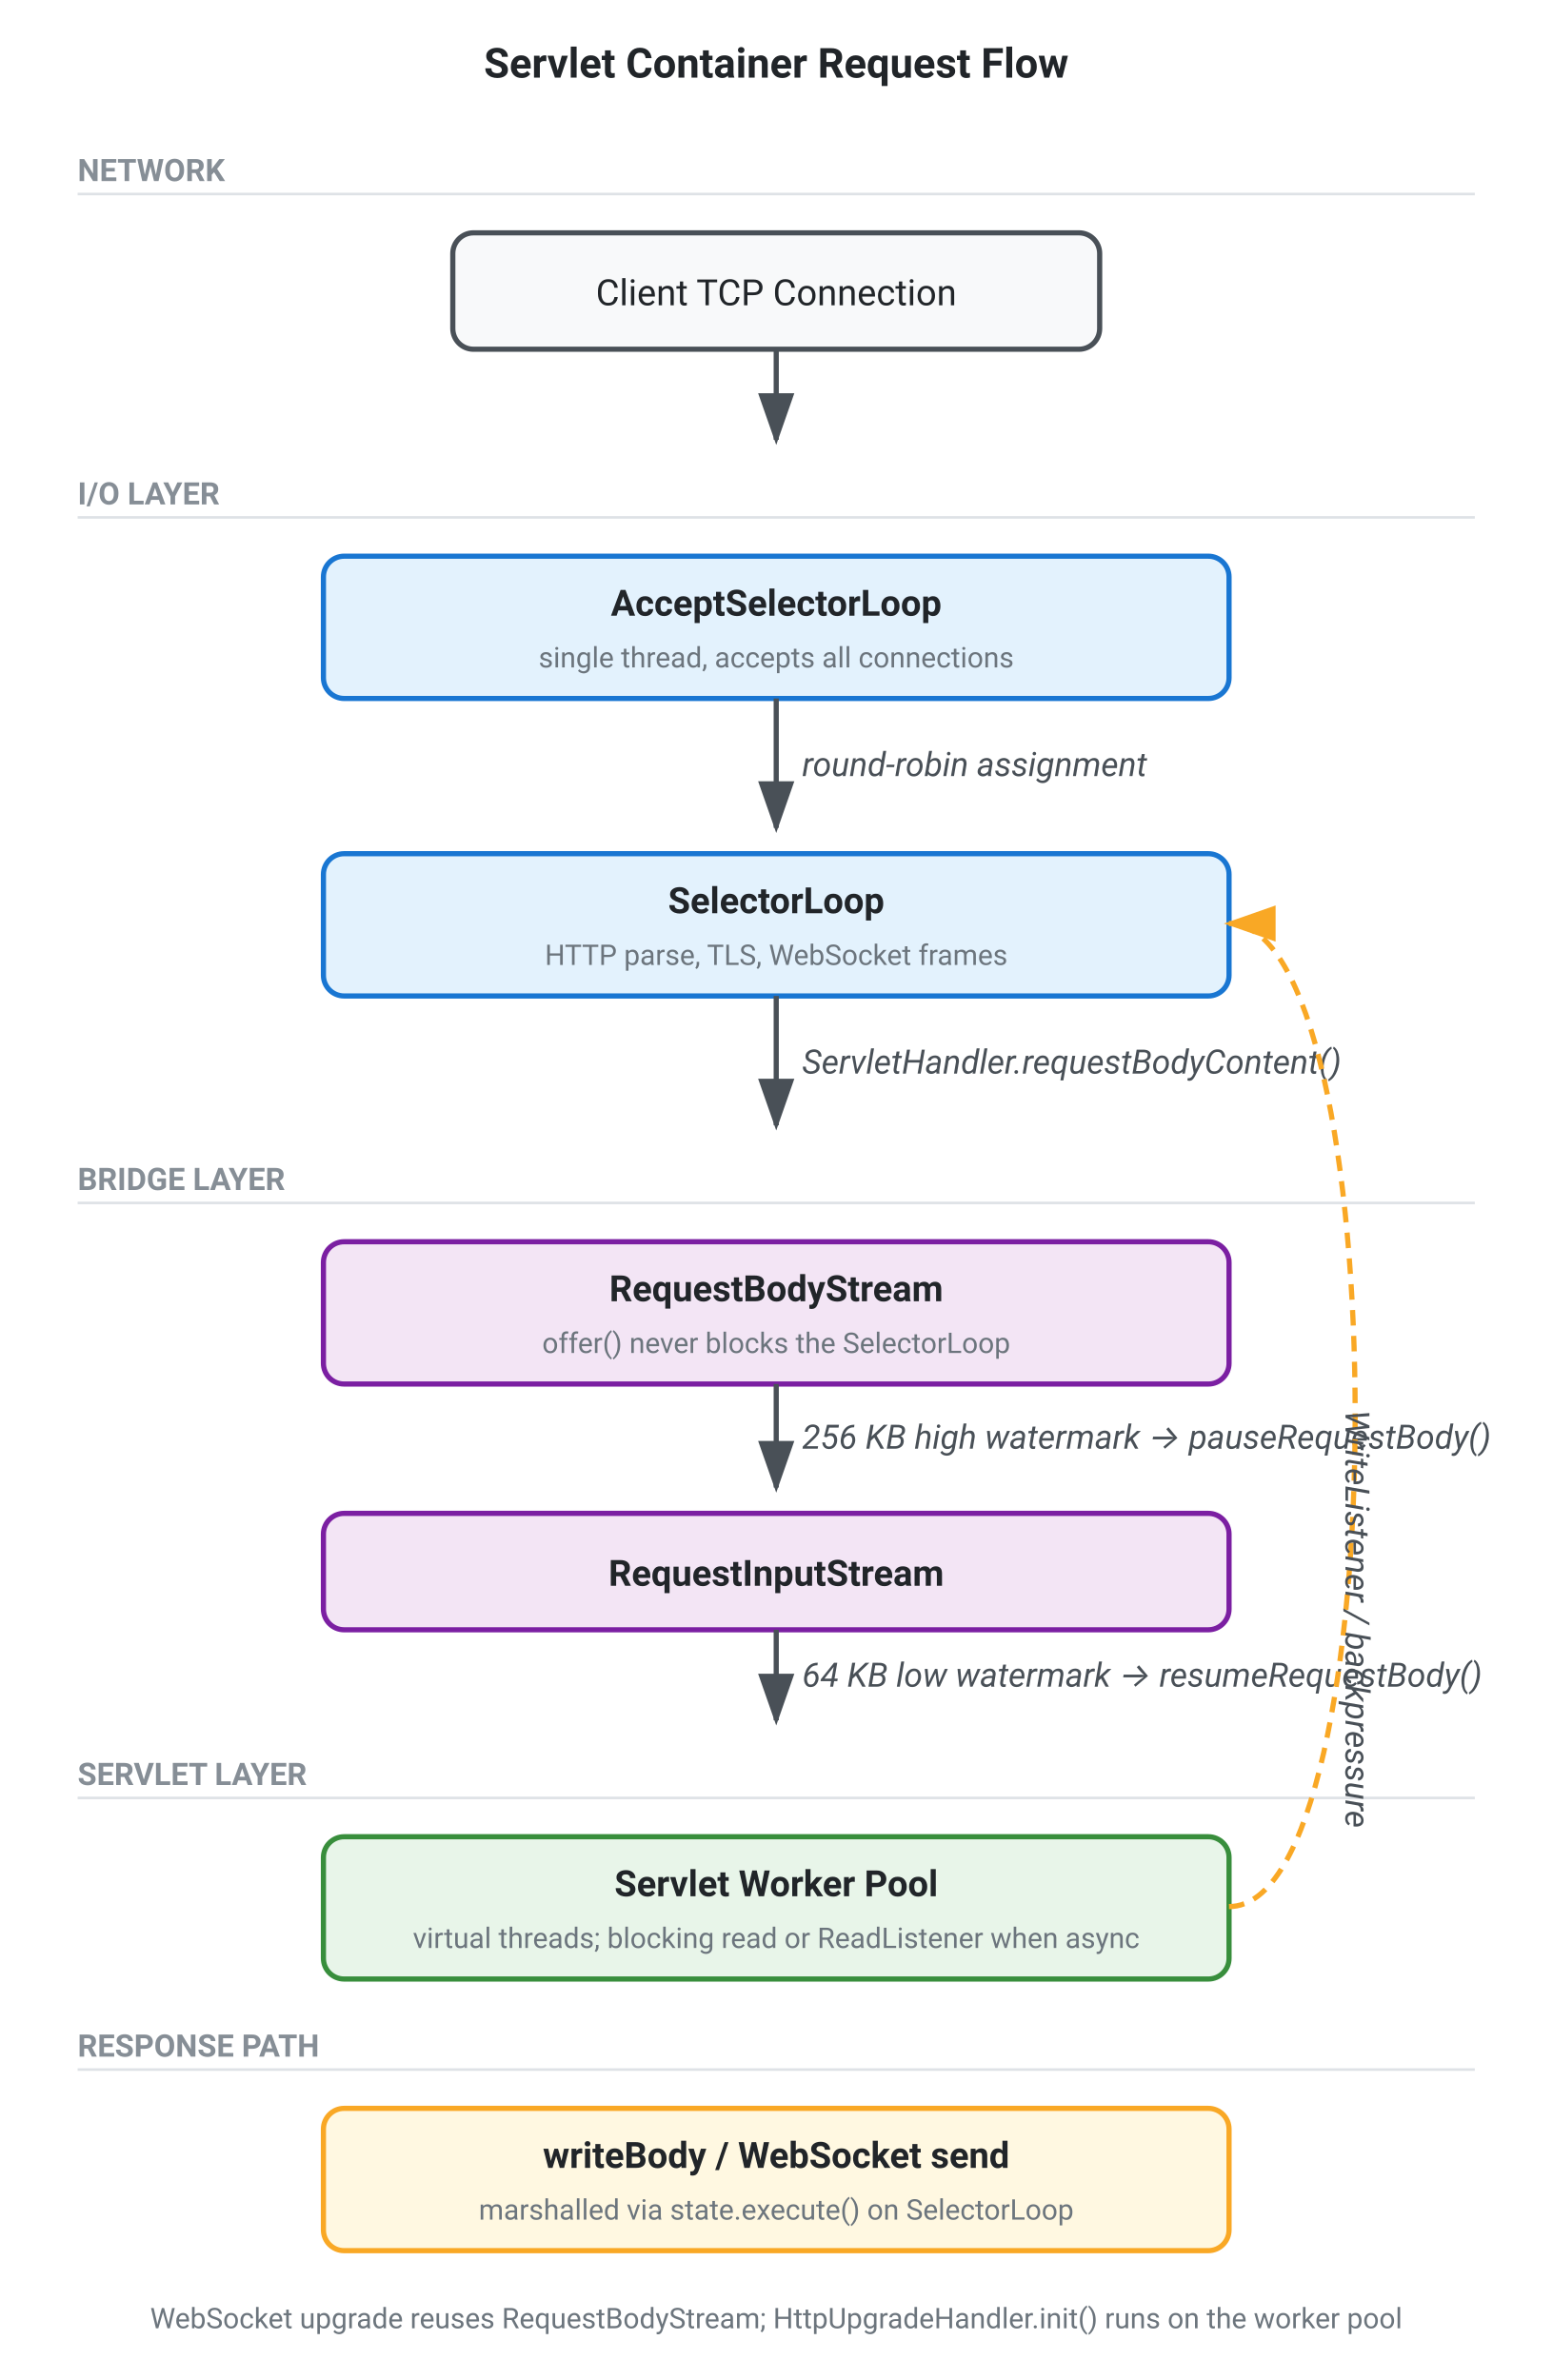
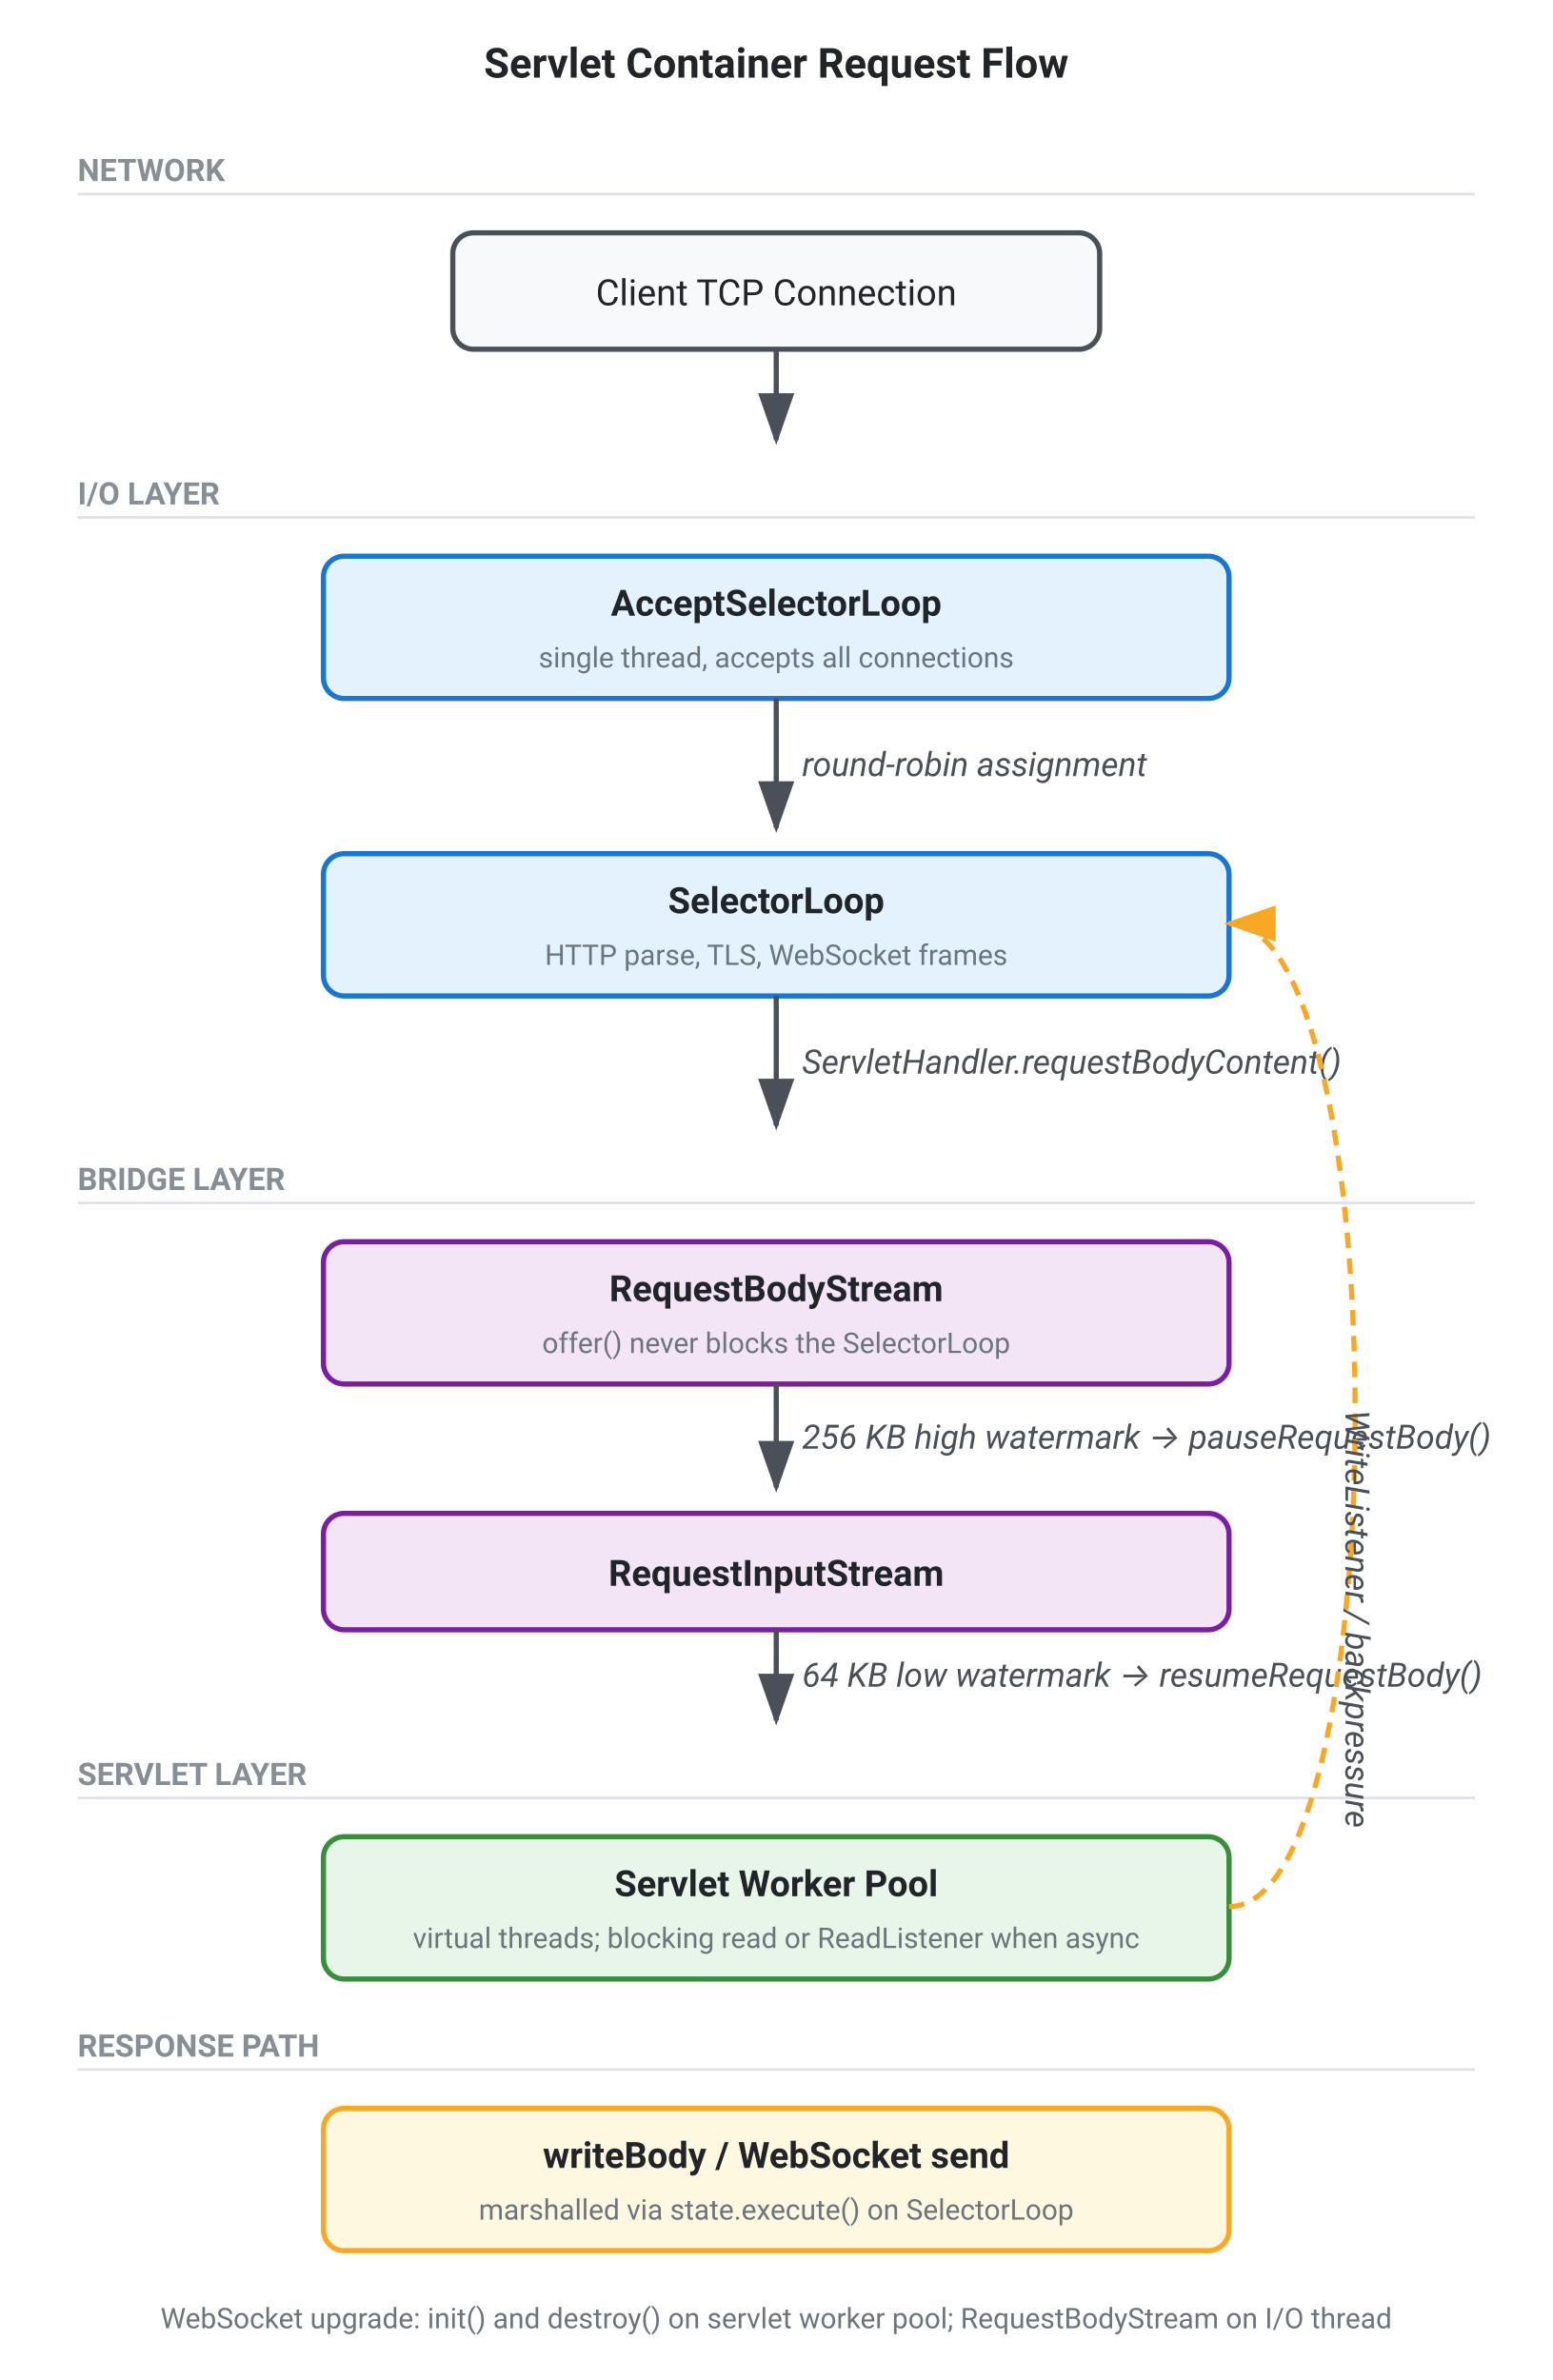
<svg xmlns="http://www.w3.org/2000/svg" viewBox="0 0 600 920" width="600" height="920">
  <defs>
    <style>
      .box { fill: #f8f9fa; stroke: #495057; stroke-width: 2; }
      .box-io { fill: #e3f2fd; stroke: #1976d2; stroke-width: 2; }
      .box-bridge { fill: #f3e5f5; stroke: #7b1fa2; stroke-width: 2; }
      .box-servlet { fill: #e8f5e9; stroke: #388e3c; stroke-width: 2; }
      .box-response { fill: #fff8e1; stroke: #f9a825; stroke-width: 2; }
      .arrow { fill: none; stroke: #495057; stroke-width: 2; marker-end: url(#arrowhead); }
      .arrow-back { fill: none; stroke: #f9a825; stroke-width: 2; stroke-dasharray: 6 4; marker-end: url(#arrowhead-gold); }
      .label { font-family: -apple-system, BlinkMacSystemFont, "Segoe UI", Roboto, sans-serif; font-size: 14px; fill: #212529; }
      .label-small { font-family: -apple-system, BlinkMacSystemFont, "Segoe UI", Roboto, sans-serif; font-size: 11px; fill: #6c757d; }
      .label-title { font-family: -apple-system, BlinkMacSystemFont, "Segoe UI", Roboto, sans-serif; font-size: 13px; fill: #495057; font-style: italic; }
      .section-label { font-family: -apple-system, BlinkMacSystemFont, "Segoe UI", Roboto, sans-serif; font-size: 12px; fill: #868e96; font-weight: bold; }
    </style>
    <marker id="arrowhead" markerWidth="10" markerHeight="7" refX="9" refY="3.5" orient="auto">
      <polygon points="0 0, 10 3.5, 0 7" fill="#495057" />
    </marker>
    <marker id="arrowhead-gold" markerWidth="10" markerHeight="7" refX="9" refY="3.5" orient="auto">
      <polygon points="0 0, 10 3.5, 0 7" fill="#f9a825" />
    </marker>
  </defs>
  <text x="300" y="30" text-anchor="middle" class="label" style="font-size: 16px; font-weight: bold;">Servlet Container Request Flow</text>
  <text x="30" y="70" class="section-label">NETWORK</text>
  <line x1="30" y1="75" x2="570" y2="75" stroke="#dee2e6" stroke-width="1" />
  <rect x="175" y="90" width="250" height="45" rx="8" class="box" />
  <text x="300" y="118" text-anchor="middle" class="label">Client TCP Connection</text>
  <line x1="300" y1="135" x2="300" y2="170" class="arrow" />
  <text x="30" y="195" class="section-label">I/O LAYER</text>
  <line x1="30" y1="200" x2="570" y2="200" stroke="#dee2e6" stroke-width="1" />
  <rect x="125" y="215" width="350" height="55" rx="8" class="box-io" />
  <text x="300" y="238" text-anchor="middle" class="label" style="font-weight: bold;">AcceptSelectorLoop</text>
  <text x="300" y="258" text-anchor="middle" class="label-small">single thread, accepts all connections</text>
  <line x1="300" y1="270" x2="300" y2="320" class="arrow" />
  <text x="310" y="300" class="label-title">round-robin assignment</text>
  <rect x="125" y="330" width="350" height="55" rx="8" class="box-io" />
  <text x="300" y="353" text-anchor="middle" class="label" style="font-weight: bold;">SelectorLoop</text>
  <text x="300" y="373" text-anchor="middle" class="label-small">HTTP parse, TLS, WebSocket frames</text>
  <line x1="300" y1="385" x2="300" y2="435" class="arrow" />
  <text x="310" y="415" class="label-title">ServletHandler.requestBodyContent()</text>
  <text x="30" y="460" class="section-label">BRIDGE LAYER</text>
  <line x1="30" y1="465" x2="570" y2="465" stroke="#dee2e6" stroke-width="1" />
  <rect x="125" y="480" width="350" height="55" rx="8" class="box-bridge" />
  <text x="300" y="503" text-anchor="middle" class="label" style="font-weight: bold;">RequestBodyStream</text>
  <text x="300" y="523" text-anchor="middle" class="label-small">offer() never blocks the SelectorLoop</text>
  <line x1="300" y1="535" x2="300" y2="575" class="arrow" />
  <text x="310" y="560" class="label-title">256 KB high watermark → pauseRequestBody()</text>
  <rect x="125" y="585" width="350" height="45" rx="8" class="box-bridge" />
  <text x="300" y="613" text-anchor="middle" class="label" style="font-weight: bold;">RequestInputStream</text>
  <line x1="300" y1="630" x2="300" y2="665" class="arrow" />
  <text x="310" y="652" class="label-title">64 KB low watermark → resumeRequestBody()</text>
  <text x="30" y="690" class="section-label">SERVLET LAYER</text>
  <line x1="30" y1="695" x2="570" y2="695" stroke="#dee2e6" stroke-width="1" />
  <rect x="125" y="710" width="350" height="55" rx="8" class="box-servlet" />
  <text x="300" y="733" text-anchor="middle" class="label" style="font-weight: bold;">Servlet Worker Pool</text>
  <text x="300" y="753" text-anchor="middle" class="label-small">virtual threads; blocking read or ReadListener when async</text>
  <text x="30" y="795" class="section-label">RESPONSE PATH</text>
  <line x1="30" y1="800" x2="570" y2="800" stroke="#dee2e6" stroke-width="1" />
  <rect x="125" y="815" width="350" height="55" rx="8" class="box-response" />
  <text x="300" y="838" text-anchor="middle" class="label" style="font-weight: bold;">writeBody / WebSocket send</text>
  <text x="300" y="858" text-anchor="middle" class="label-small">marshalled via state.execute() on SelectorLoop</text>
  <path d="M 475 737 C 540 737, 540 357, 475 357" class="arrow-back" fill="none" />
  <text x="520" y="545" class="label-title" transform="rotate(90 520 545)">WriteListener / backpressure</text>
-   <text x="300" y="900" text-anchor="middle" class="label-small">WebSocket upgrade reuses RequestBodyStream; HttpUpgradeHandler.init() runs on the worker pool</text>
+   <text x="300" y="900" text-anchor="middle" class="label-small">WebSocket upgrade: init() and destroy() on servlet worker pool; RequestBodyStream on I/O thread</text>
</svg>
